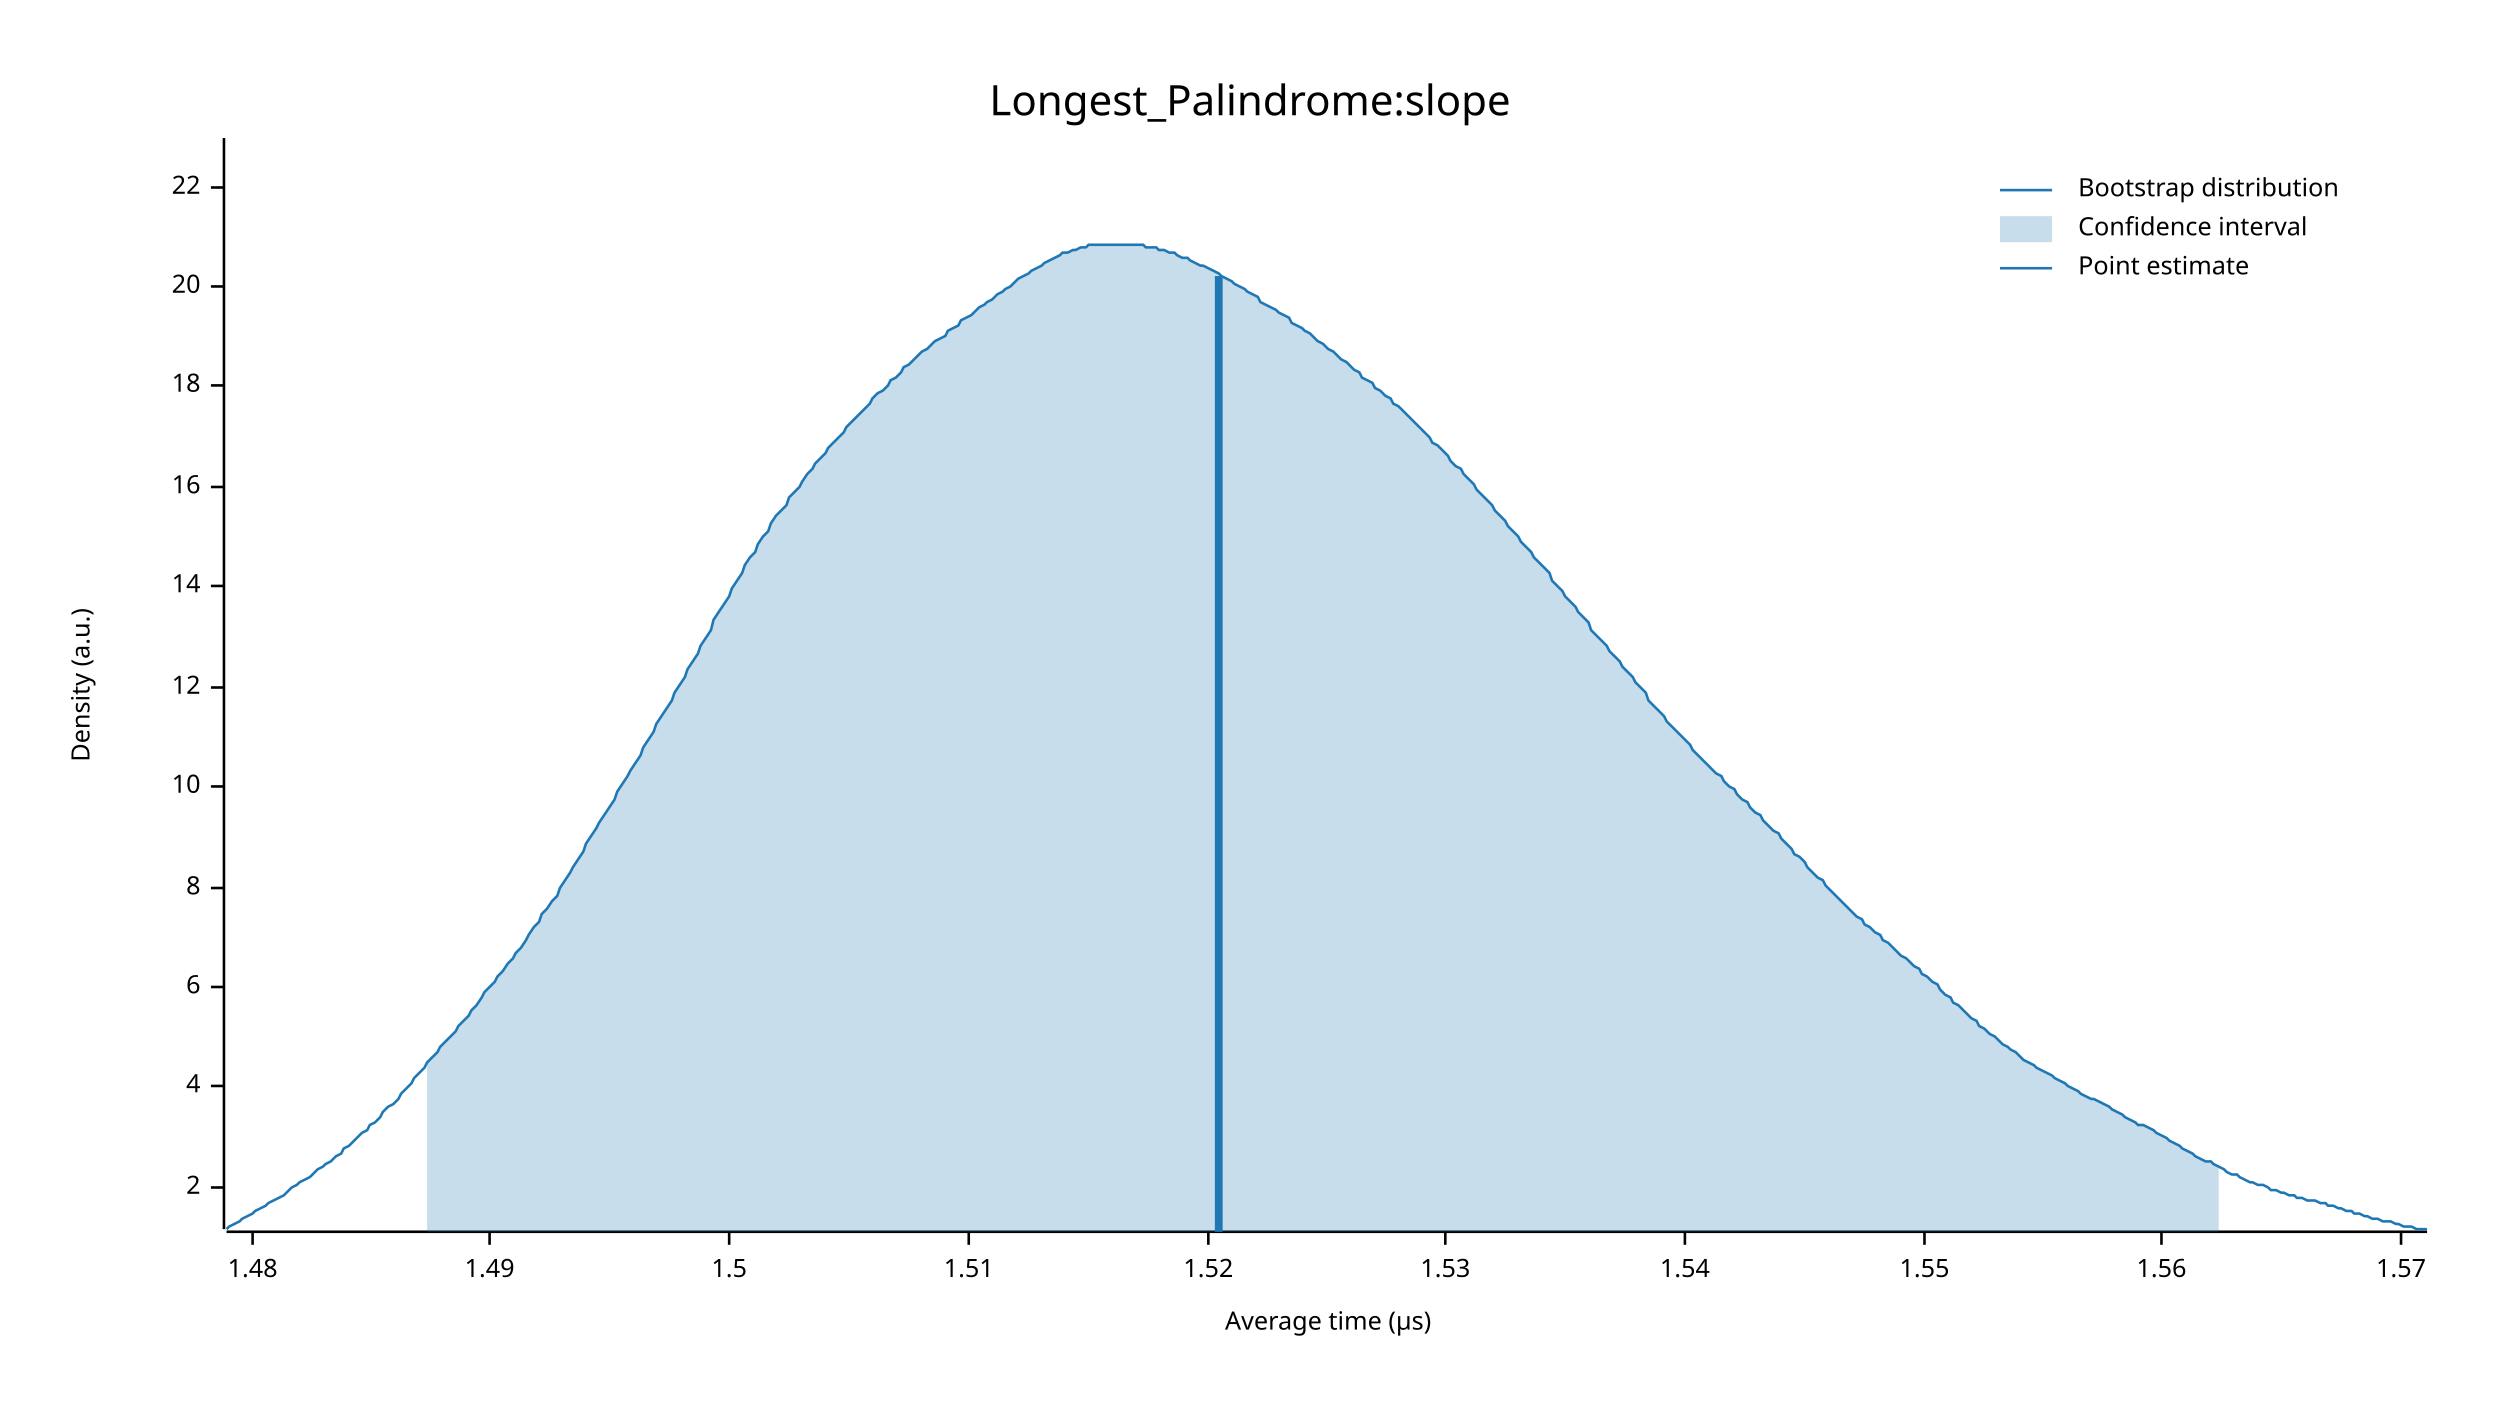
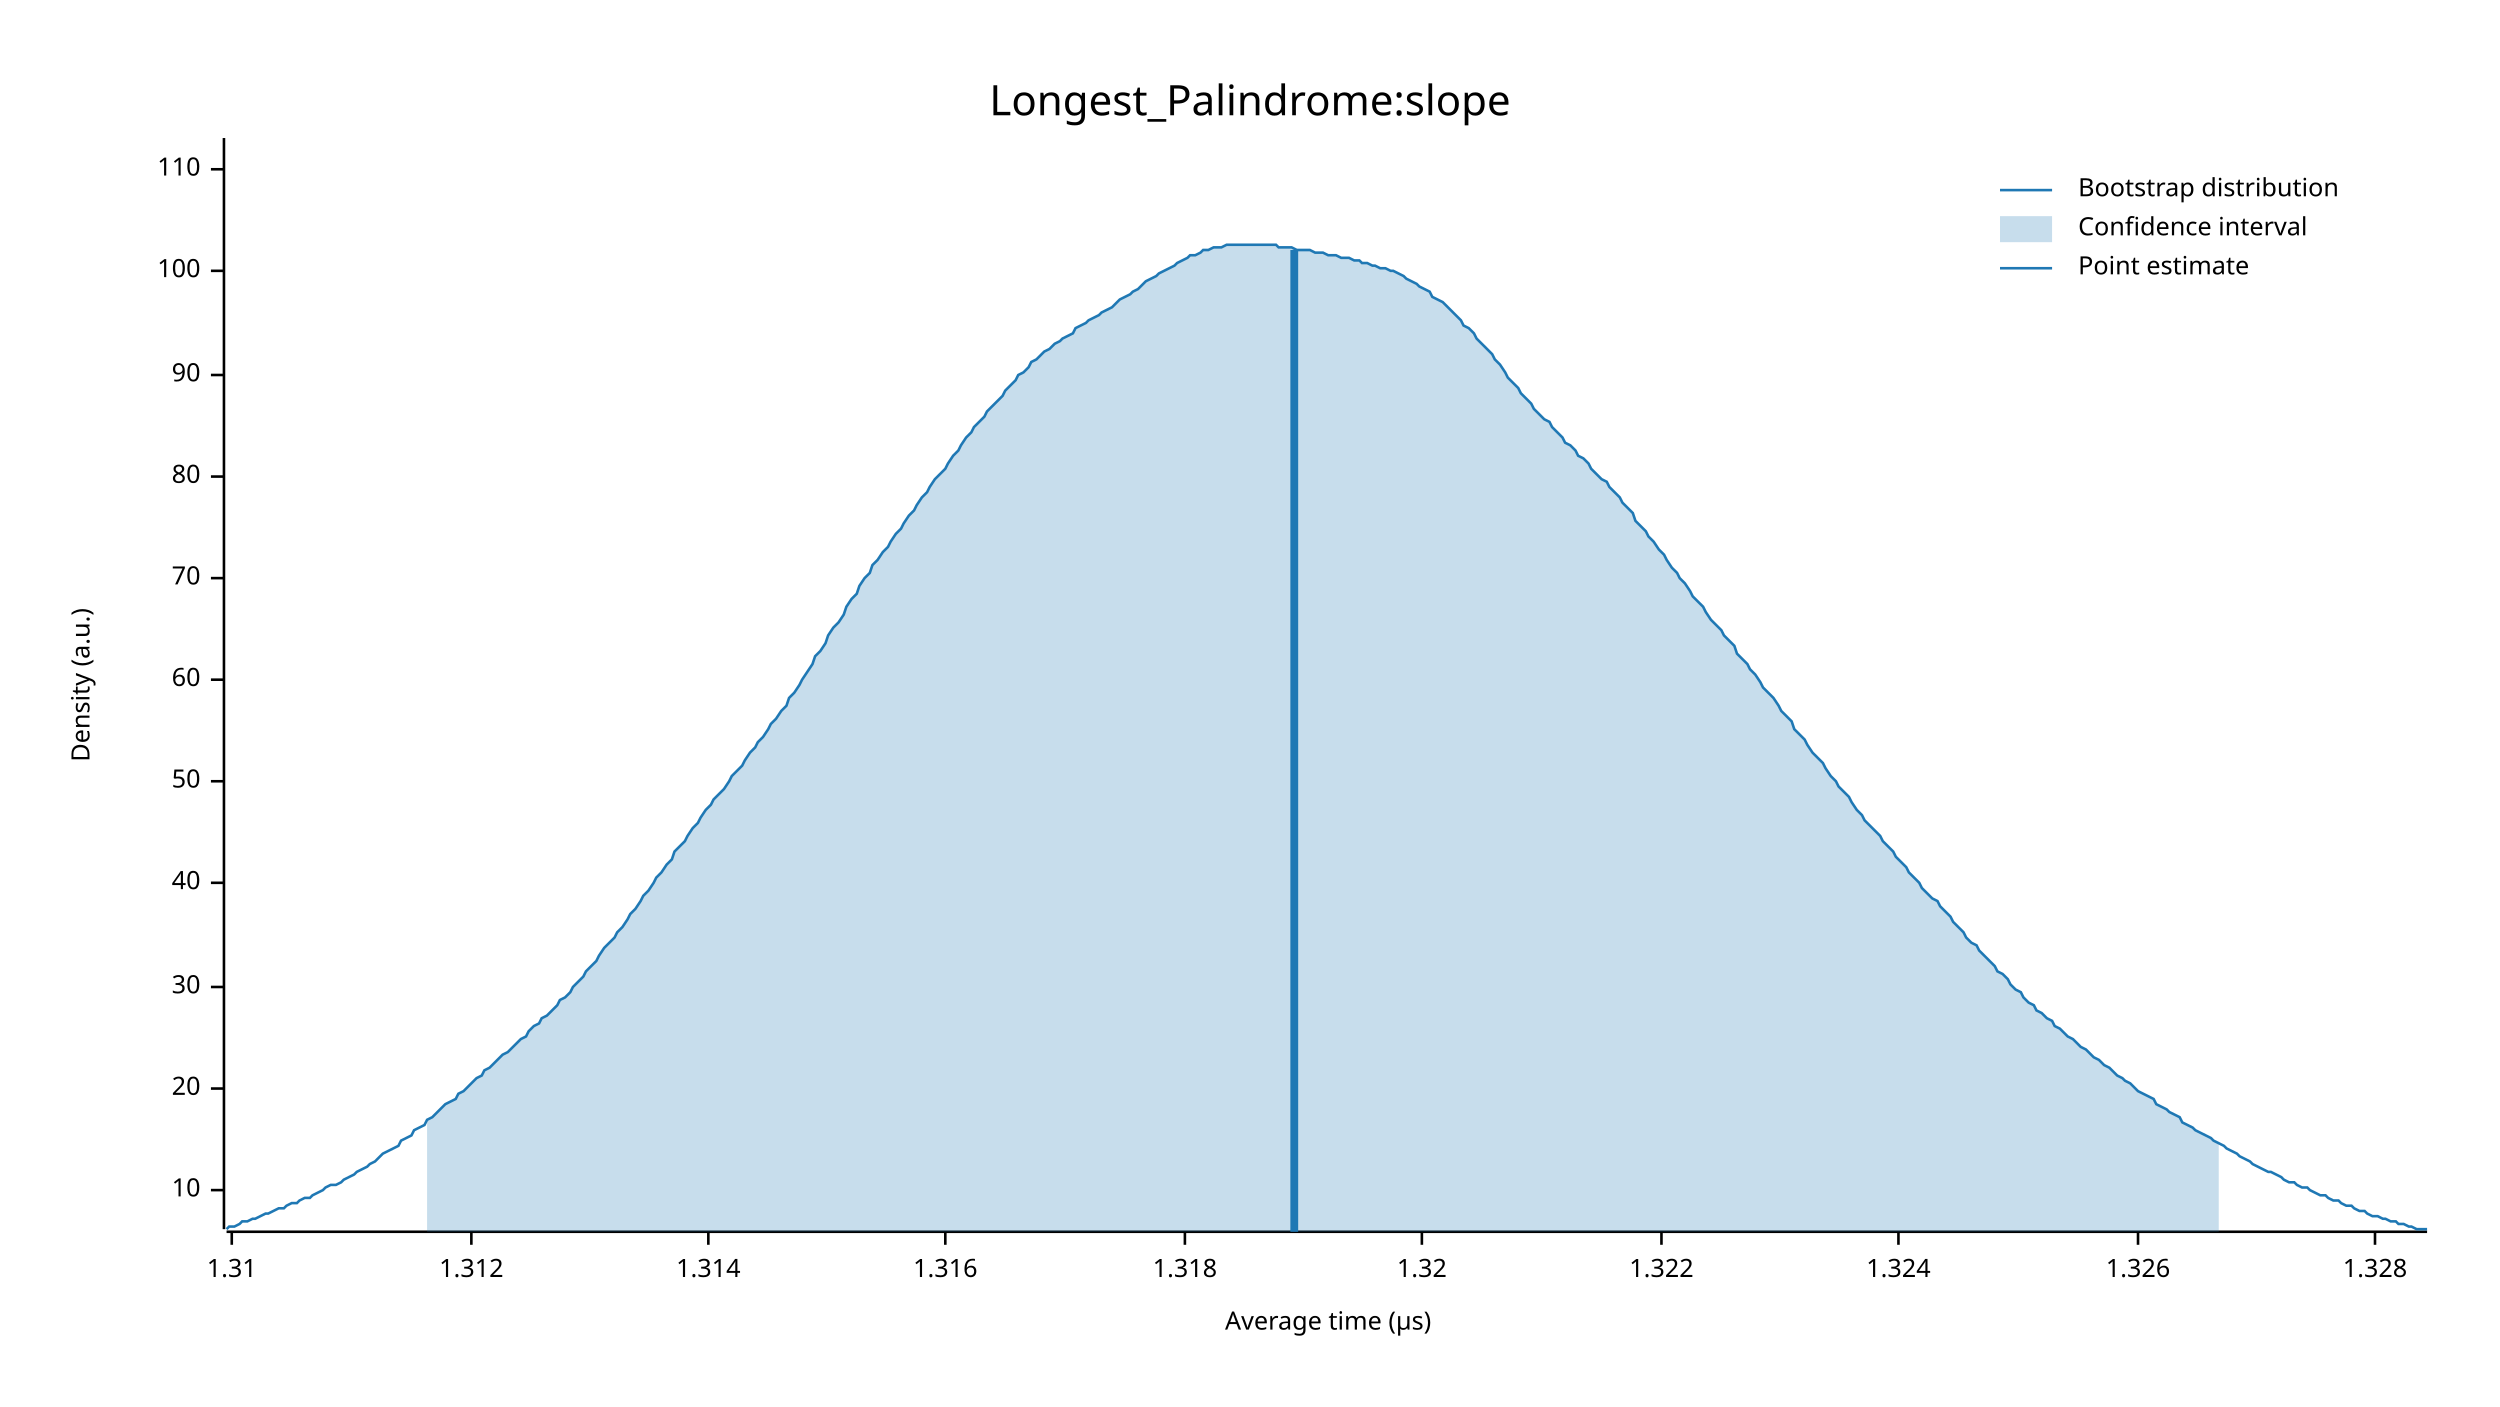
<svg xmlns="http://www.w3.org/2000/svg" width="960" height="540" viewBox="0 0 960 540">
  <text x="480" y="32" dy="0.76em" text-anchor="middle" font-family="sans-serif" font-size="16.129" opacity="1" fill="#000000">
Longest_Palindrome:slope
</text>
  <text x="27" y="263" dy="0.76em" text-anchor="middle" font-family="sans-serif" font-size="9.677" opacity="1" fill="#000000" transform="rotate(270, 27, 263)">
Density (a.u.)
</text>
  <text x="510" y="513" dy="-0.5ex" text-anchor="middle" font-family="sans-serif" font-size="9.677" opacity="1" fill="#000000">
Average time (µs)
</text>
  <polyline fill="none" opacity="1" stroke="#000000" stroke-width="1" points="86,53 86,472 " />
-   <text x="77" y="456" dy="0.5ex" text-anchor="end" font-family="sans-serif" font-size="9.677" opacity="1" fill="#000000">
- 2
+   <text x="77" y="457" dy="0.5ex" text-anchor="end" font-family="sans-serif" font-size="9.677" opacity="1" fill="#000000">
+ 10
</text>
-   <polyline fill="none" opacity="1" stroke="#000000" stroke-width="1" points="81,456 86,456 " />
-   <text x="77" y="417" dy="0.5ex" text-anchor="end" font-family="sans-serif" font-size="9.677" opacity="1" fill="#000000">
- 4
+   <polyline fill="none" opacity="1" stroke="#000000" stroke-width="1" points="81,457 86,457 " />
+   <text x="77" y="418" dy="0.5ex" text-anchor="end" font-family="sans-serif" font-size="9.677" opacity="1" fill="#000000">
+ 20
</text>
-   <polyline fill="none" opacity="1" stroke="#000000" stroke-width="1" points="81,417 86,417 " />
+   <polyline fill="none" opacity="1" stroke="#000000" stroke-width="1" points="81,418 86,418 " />
  <text x="77" y="379" dy="0.5ex" text-anchor="end" font-family="sans-serif" font-size="9.677" opacity="1" fill="#000000">
- 6
+ 30
</text>
  <polyline fill="none" opacity="1" stroke="#000000" stroke-width="1" points="81,379 86,379 " />
-   <text x="77" y="341" dy="0.5ex" text-anchor="end" font-family="sans-serif" font-size="9.677" opacity="1" fill="#000000">
- 8
+   <text x="77" y="339" dy="0.5ex" text-anchor="end" font-family="sans-serif" font-size="9.677" opacity="1" fill="#000000">
+ 40
</text>
-   <polyline fill="none" opacity="1" stroke="#000000" stroke-width="1" points="81,341 86,341 " />
-   <text x="77" y="302" dy="0.5ex" text-anchor="end" font-family="sans-serif" font-size="9.677" opacity="1" fill="#000000">
- 10
+   <polyline fill="none" opacity="1" stroke="#000000" stroke-width="1" points="81,339 86,339 " />
+   <text x="77" y="300" dy="0.5ex" text-anchor="end" font-family="sans-serif" font-size="9.677" opacity="1" fill="#000000">
+ 50
</text>
-   <polyline fill="none" opacity="1" stroke="#000000" stroke-width="1" points="81,302 86,302 " />
-   <text x="77" y="264" dy="0.5ex" text-anchor="end" font-family="sans-serif" font-size="9.677" opacity="1" fill="#000000">
- 12
+   <polyline fill="none" opacity="1" stroke="#000000" stroke-width="1" points="81,300 86,300 " />
+   <text x="77" y="261" dy="0.5ex" text-anchor="end" font-family="sans-serif" font-size="9.677" opacity="1" fill="#000000">
+ 60
</text>
-   <polyline fill="none" opacity="1" stroke="#000000" stroke-width="1" points="81,264 86,264 " />
-   <text x="77" y="225" dy="0.5ex" text-anchor="end" font-family="sans-serif" font-size="9.677" opacity="1" fill="#000000">
- 14
+   <polyline fill="none" opacity="1" stroke="#000000" stroke-width="1" points="81,261 86,261 " />
+   <text x="77" y="222" dy="0.5ex" text-anchor="end" font-family="sans-serif" font-size="9.677" opacity="1" fill="#000000">
+ 70
</text>
-   <polyline fill="none" opacity="1" stroke="#000000" stroke-width="1" points="81,225 86,225 " />
-   <text x="77" y="187" dy="0.5ex" text-anchor="end" font-family="sans-serif" font-size="9.677" opacity="1" fill="#000000">
- 16
+   <polyline fill="none" opacity="1" stroke="#000000" stroke-width="1" points="81,222 86,222 " />
+   <text x="77" y="183" dy="0.5ex" text-anchor="end" font-family="sans-serif" font-size="9.677" opacity="1" fill="#000000">
+ 80
</text>
-   <polyline fill="none" opacity="1" stroke="#000000" stroke-width="1" points="81,187 86,187 " />
-   <text x="77" y="148" dy="0.5ex" text-anchor="end" font-family="sans-serif" font-size="9.677" opacity="1" fill="#000000">
- 18
+   <polyline fill="none" opacity="1" stroke="#000000" stroke-width="1" points="81,183 86,183 " />
+   <text x="77" y="144" dy="0.5ex" text-anchor="end" font-family="sans-serif" font-size="9.677" opacity="1" fill="#000000">
+ 90
</text>
-   <polyline fill="none" opacity="1" stroke="#000000" stroke-width="1" points="81,148 86,148 " />
-   <text x="77" y="110" dy="0.5ex" text-anchor="end" font-family="sans-serif" font-size="9.677" opacity="1" fill="#000000">
- 20
+   <polyline fill="none" opacity="1" stroke="#000000" stroke-width="1" points="81,144 86,144 " />
+   <text x="77" y="104" dy="0.5ex" text-anchor="end" font-family="sans-serif" font-size="9.677" opacity="1" fill="#000000">
+ 100
</text>
-   <polyline fill="none" opacity="1" stroke="#000000" stroke-width="1" points="81,110 86,110 " />
-   <text x="77" y="72" dy="0.5ex" text-anchor="end" font-family="sans-serif" font-size="9.677" opacity="1" fill="#000000">
- 22
+   <polyline fill="none" opacity="1" stroke="#000000" stroke-width="1" points="81,104 86,104 " />
+   <text x="77" y="65" dy="0.5ex" text-anchor="end" font-family="sans-serif" font-size="9.677" opacity="1" fill="#000000">
+ 110
</text>
-   <polyline fill="none" opacity="1" stroke="#000000" stroke-width="1" points="81,72 86,72 " />
+   <polyline fill="none" opacity="1" stroke="#000000" stroke-width="1" points="81,65 86,65 " />
  <polyline fill="none" opacity="1" stroke="#000000" stroke-width="1" points="87,473 932,473 " />
-   <text x="97" y="483" dy="0.76em" text-anchor="middle" font-family="sans-serif" font-size="9.677" opacity="1" fill="#000000">
- 1.48
+   <text x="89" y="483" dy="0.76em" text-anchor="middle" font-family="sans-serif" font-size="9.677" opacity="1" fill="#000000">
+ 1.31
</text>
-   <polyline fill="none" opacity="1" stroke="#000000" stroke-width="1" points="97,473 97,478 " />
-   <text x="188" y="483" dy="0.76em" text-anchor="middle" font-family="sans-serif" font-size="9.677" opacity="1" fill="#000000">
- 1.49
+   <polyline fill="none" opacity="1" stroke="#000000" stroke-width="1" points="89,473 89,478 " />
+   <text x="181" y="483" dy="0.76em" text-anchor="middle" font-family="sans-serif" font-size="9.677" opacity="1" fill="#000000">
+ 1.312
</text>
-   <polyline fill="none" opacity="1" stroke="#000000" stroke-width="1" points="188,473 188,478 " />
-   <text x="280" y="483" dy="0.76em" text-anchor="middle" font-family="sans-serif" font-size="9.677" opacity="1" fill="#000000">
- 1.5
+   <polyline fill="none" opacity="1" stroke="#000000" stroke-width="1" points="181,473 181,478 " />
+   <text x="272" y="483" dy="0.76em" text-anchor="middle" font-family="sans-serif" font-size="9.677" opacity="1" fill="#000000">
+ 1.314
</text>
-   <polyline fill="none" opacity="1" stroke="#000000" stroke-width="1" points="280,473 280,478 " />
-   <text x="372" y="483" dy="0.76em" text-anchor="middle" font-family="sans-serif" font-size="9.677" opacity="1" fill="#000000">
- 1.51
+   <polyline fill="none" opacity="1" stroke="#000000" stroke-width="1" points="272,473 272,478 " />
+   <text x="363" y="483" dy="0.76em" text-anchor="middle" font-family="sans-serif" font-size="9.677" opacity="1" fill="#000000">
+ 1.316
</text>
-   <polyline fill="none" opacity="1" stroke="#000000" stroke-width="1" points="372,473 372,478 " />
-   <text x="464" y="483" dy="0.76em" text-anchor="middle" font-family="sans-serif" font-size="9.677" opacity="1" fill="#000000">
- 1.52
+   <polyline fill="none" opacity="1" stroke="#000000" stroke-width="1" points="363,473 363,478 " />
+   <text x="455" y="483" dy="0.76em" text-anchor="middle" font-family="sans-serif" font-size="9.677" opacity="1" fill="#000000">
+ 1.318
</text>
-   <polyline fill="none" opacity="1" stroke="#000000" stroke-width="1" points="464,473 464,478 " />
-   <text x="555" y="483" dy="0.76em" text-anchor="middle" font-family="sans-serif" font-size="9.677" opacity="1" fill="#000000">
- 1.53
+   <polyline fill="none" opacity="1" stroke="#000000" stroke-width="1" points="455,473 455,478 " />
+   <text x="546" y="483" dy="0.76em" text-anchor="middle" font-family="sans-serif" font-size="9.677" opacity="1" fill="#000000">
+ 1.32
</text>
-   <polyline fill="none" opacity="1" stroke="#000000" stroke-width="1" points="555,473 555,478 " />
-   <text x="647" y="483" dy="0.76em" text-anchor="middle" font-family="sans-serif" font-size="9.677" opacity="1" fill="#000000">
- 1.54
+   <polyline fill="none" opacity="1" stroke="#000000" stroke-width="1" points="546,473 546,478 " />
+   <text x="638" y="483" dy="0.76em" text-anchor="middle" font-family="sans-serif" font-size="9.677" opacity="1" fill="#000000">
+ 1.322
</text>
-   <polyline fill="none" opacity="1" stroke="#000000" stroke-width="1" points="647,473 647,478 " />
-   <text x="739" y="483" dy="0.76em" text-anchor="middle" font-family="sans-serif" font-size="9.677" opacity="1" fill="#000000">
- 1.55
+   <polyline fill="none" opacity="1" stroke="#000000" stroke-width="1" points="638,473 638,478 " />
+   <text x="729" y="483" dy="0.76em" text-anchor="middle" font-family="sans-serif" font-size="9.677" opacity="1" fill="#000000">
+ 1.324
</text>
-   <polyline fill="none" opacity="1" stroke="#000000" stroke-width="1" points="739,473 739,478 " />
-   <text x="830" y="483" dy="0.76em" text-anchor="middle" font-family="sans-serif" font-size="9.677" opacity="1" fill="#000000">
- 1.56
+   <polyline fill="none" opacity="1" stroke="#000000" stroke-width="1" points="729,473 729,478 " />
+   <text x="821" y="483" dy="0.76em" text-anchor="middle" font-family="sans-serif" font-size="9.677" opacity="1" fill="#000000">
+ 1.326
</text>
-   <polyline fill="none" opacity="1" stroke="#000000" stroke-width="1" points="830,473 830,478 " />
-   <text x="922" y="483" dy="0.76em" text-anchor="middle" font-family="sans-serif" font-size="9.677" opacity="1" fill="#000000">
- 1.57
+   <polyline fill="none" opacity="1" stroke="#000000" stroke-width="1" points="821,473 821,478 " />
+   <text x="912" y="483" dy="0.76em" text-anchor="middle" font-family="sans-serif" font-size="9.677" opacity="1" fill="#000000">
+ 1.328
</text>
-   <polyline fill="none" opacity="1" stroke="#000000" stroke-width="1" points="922,473 922,478 " />
-   <polyline fill="none" opacity="1" stroke="#1F78B4" stroke-width="1" points="87,472 88,471 90,470 92,469 93,468 95,467 97,466 98,465 100,464 102,463 103,462 105,461 107,460 109,459 110,458 112,456 114,455 115,454 117,453 119,452 120,451 122,449 124,448 125,447 127,446 129,444 131,443 132,441 134,440 136,438 137,437 139,435 141,434 142,432 144,431 146,429 147,427 149,425 151,424 153,422 154,420 156,418 158,416 159,414 161,412 163,410 164,408 166,406 168,404 169,402 171,400 173,398 175,396 176,394 178,392 180,390 181,388 183,386 185,383 186,381 188,379 190,377 191,375 193,373 195,370 197,368 198,366 200,364 202,361 203,359 205,356 207,354 208,351 210,349 212,346 214,344 215,341 217,338 219,335 220,333 222,330 224,327 225,324 227,321 229,318 230,316 232,313 234,310 236,307 237,304 239,301 241,298 242,296 244,293 246,290 247,287 249,284 251,281 252,278 254,275 256,272 258,269 259,266 261,263 263,260 264,257 266,254 268,251 269,248 271,245 273,242 274,238 276,235 278,232 280,229 281,226 283,223 285,220 286,217 288,214 290,212 291,209 293,206 295,204 296,201 298,198 300,196 302,194 303,191 305,189 307,187 308,185 310,182 312,180 313,178 315,176 317,174 318,172 320,170 322,168 324,166 325,164 327,162 329,160 330,159 332,157 334,155 335,153 337,151 339,150 341,148 342,146 344,145 346,143 347,141 349,140 351,138 352,137 354,135 356,134 357,133 359,131 361,130 363,129 364,127 366,126 368,125 369,123 371,122 373,121 374,120 376,118 378,117 379,116 381,115 383,113 385,112 386,111 388,110 390,108 391,107 393,106 395,105 396,104 398,103 400,102 401,101 403,100 405,99 407,98 408,97 410,97 412,96 413,96 415,95 417,95 418,94 420,94 422,94 423,94 425,94 427,94 429,94 430,94 432,94 434,94 435,94 437,94 439,94 440,95 442,95 444,95 445,96 447,96 449,97 451,97 452,98 454,99 456,99 457,100 459,101 461,102 462,102 464,103 466,104 468,105 469,106 471,107 473,108 474,109 476,110 478,111 479,112 481,113 483,114 484,116 486,117 488,118 490,119 491,120 493,121 495,122 496,124 498,125 500,126 501,127 503,128 505,130 506,131 508,132 510,134 512,135 513,136 515,138 517,139 518,140 520,142 522,143 523,145 525,146 527,147 528,149 530,150 532,152 534,153 535,155 537,156 539,158 540,159 542,161 544,163 545,164 547,166 549,168 550,170 552,171 554,173 556,175 557,177 559,179 561,180 562,182 564,184 566,186 567,188 569,190 571,192 573,194 574,196 576,198 578,200 579,202 581,204 583,206 584,208 586,210 588,212 589,214 591,216 593,218 595,220 596,223 598,225 600,227 601,229 603,231 605,233 606,235 608,237 610,239 611,242 613,244 615,246 617,248 618,250 620,252 622,254 623,256 625,258 627,260 628,262 630,264 632,266 633,269 635,271 637,273 639,275 640,277 642,279 644,281 645,282 647,284 649,286 650,288 652,290 654,292 655,293 657,295 659,297 661,298 662,300 664,302 666,303 667,305 669,307 671,308 672,310 674,312 676,313 677,315 679,317 681,319 683,320 684,322 686,324 688,326 689,328 691,329 693,331 694,333 696,335 698,337 700,338 701,340 703,342 705,344 706,345 708,347 710,349 711,350 713,352 715,353 716,355 718,356 720,358 722,359 723,361 725,362 727,364 728,365 730,367 732,368 733,369 735,371 737,372 738,374 740,375 742,377 744,378 745,380 747,382 749,383 750,385 752,386 754,388 755,389 757,391 759,392 760,394 762,395 764,397 766,398 767,399 769,401 771,402 772,403 774,404 776,406 777,407 779,408 781,409 782,410 784,411 786,412 788,413 789,414 791,415 793,416 794,417 796,418 798,419 799,420 801,421 803,422 804,422 806,423 808,424 810,425 811,426 813,427 815,428 816,429 818,430 820,431 821,432 823,432 825,433 827,434 828,435 830,436 832,437 833,438 835,439 837,440 838,441 840,442 842,443 843,444 845,445 847,446 849,446 850,447 852,448 854,449 855,450 857,451 859,451 860,452 862,453 864,454 865,454 867,455 869,455 871,456 872,457 874,457 876,458 877,458 879,459 881,459 882,460 884,460 886,461 887,461 889,461 891,462 893,462 894,463 896,463 898,464 899,464 901,465 903,465 904,466 906,466 908,467 909,467 911,468 913,468 915,469 916,469 918,469 920,470 921,470 923,471 925,471 926,471 928,472 930,472 932,472 " />
-   <polygon opacity="0.25" fill="#1F78B4" points="164,408 166,406 168,404 169,402 171,400 173,398 175,396 176,394 178,392 180,390 181,388 183,386 185,383 186,381 188,379 190,377 191,375 193,373 195,370 197,368 198,366 200,364 202,361 203,359 205,356 207,354 208,351 210,349 212,346 214,344 215,341 217,338 219,335 220,333 222,330 224,327 225,324 227,321 229,318 230,316 232,313 234,310 236,307 237,304 239,301 241,298 242,296 244,293 246,290 247,287 249,284 251,281 252,278 254,275 256,272 258,269 259,266 261,263 263,260 264,257 266,254 268,251 269,248 271,245 273,242 274,238 276,235 278,232 280,229 281,226 283,223 285,220 286,217 288,214 290,212 291,209 293,206 295,204 296,201 298,198 300,196 302,194 303,191 305,189 307,187 308,185 310,182 312,180 313,178 315,176 317,174 318,172 320,170 322,168 324,166 325,164 327,162 329,160 330,159 332,157 334,155 335,153 337,151 339,150 341,148 342,146 344,145 346,143 347,141 349,140 351,138 352,137 354,135 356,134 357,133 359,131 361,130 363,129 364,127 366,126 368,125 369,123 371,122 373,121 374,120 376,118 378,117 379,116 381,115 383,113 385,112 386,111 388,110 390,108 391,107 393,106 395,105 396,104 398,103 400,102 401,101 403,100 405,99 407,98 408,97 410,97 412,96 413,96 415,95 417,95 418,94 420,94 422,94 423,94 425,94 427,94 429,94 430,94 432,94 434,94 435,94 437,94 439,94 440,95 442,95 444,95 445,96 447,96 449,97 451,97 452,98 454,99 456,99 457,100 459,101 461,102 462,102 464,103 466,104 468,105 469,106 471,107 473,108 474,109 476,110 478,111 479,112 481,113 483,114 484,116 486,117 488,118 490,119 491,120 493,121 495,122 496,124 498,125 500,126 501,127 503,128 505,130 506,131 508,132 510,134 512,135 513,136 515,138 517,139 518,140 520,142 522,143 523,145 525,146 527,147 528,149 530,150 532,152 534,153 535,155 537,156 539,158 540,159 542,161 544,163 545,164 547,166 549,168 550,170 552,171 554,173 556,175 557,177 559,179 561,180 562,182 564,184 566,186 567,188 569,190 571,192 573,194 574,196 576,198 578,200 579,202 581,204 583,206 584,208 586,210 588,212 589,214 591,216 593,218 595,220 596,223 598,225 600,227 601,229 603,231 605,233 606,235 608,237 610,239 611,242 613,244 615,246 617,248 618,250 620,252 622,254 623,256 625,258 627,260 628,262 630,264 632,266 633,269 635,271 637,273 639,275 640,277 642,279 644,281 645,282 647,284 649,286 650,288 652,290 654,292 655,293 657,295 659,297 661,298 662,300 664,302 666,303 667,305 669,307 671,308 672,310 674,312 676,313 677,315 679,317 681,319 683,320 684,322 686,324 688,326 689,328 691,329 693,331 694,333 696,335 698,337 700,338 701,340 703,342 705,344 706,345 708,347 710,349 711,350 713,352 715,353 716,355 718,356 720,358 722,359 723,361 725,362 727,364 728,365 730,367 732,368 733,369 735,371 737,372 738,374 740,375 742,377 744,378 745,380 747,382 749,383 750,385 752,386 754,388 755,389 757,391 759,392 760,394 762,395 764,397 766,398 767,399 769,401 771,402 772,403 774,404 776,406 777,407 779,408 781,409 782,410 784,411 786,412 788,413 789,414 791,415 793,416 794,417 796,418 798,419 799,420 801,421 803,422 804,422 806,423 808,424 810,425 811,426 813,427 815,428 816,429 818,430 820,431 821,432 823,432 825,433 827,434 828,435 830,436 832,437 833,438 835,439 837,440 838,441 840,442 842,443 843,444 845,445 847,446 849,446 850,447 852,448 852,473 164,473 " />
-   <polyline fill="none" opacity="1" stroke="#1F78B4" stroke-width="3" points="468,473 468,106 " />
+   <polyline fill="none" opacity="1" stroke="#000000" stroke-width="1" points="912,473 912,478 " />
+   <polyline fill="none" opacity="1" stroke="#1F78B4" stroke-width="1" points="87,472 88,471 90,471 92,470 93,469 95,469 97,468 98,468 100,467 102,466 103,466 105,465 107,464 109,464 110,463 112,462 114,462 115,461 117,460 119,460 120,459 122,458 124,457 125,456 127,455 129,455 131,454 132,453 134,452 136,451 137,450 139,449 141,448 142,447 144,446 146,444 147,443 149,442 151,441 153,440 154,438 156,437 158,436 159,434 161,433 163,432 164,430 166,429 168,427 169,426 171,424 173,423 175,422 176,420 178,419 180,417 181,416 183,414 185,413 186,411 188,410 190,408 191,407 193,405 195,404 197,402 198,401 200,399 202,398 203,396 205,394 207,393 208,391 210,390 212,388 214,386 215,384 217,383 219,381 220,379 222,377 224,375 225,373 227,371 229,369 230,367 232,364 234,362 236,360 237,358 239,356 241,353 242,351 244,349 246,346 247,344 249,342 251,339 252,337 254,335 256,332 258,330 259,327 261,325 263,323 264,321 266,318 268,316 269,314 271,311 273,309 274,307 276,305 278,303 280,300 281,298 283,296 285,294 286,292 288,289 290,287 291,285 293,283 295,280 296,278 298,276 300,273 302,271 303,268 305,266 307,263 308,261 310,258 312,255 313,252 315,250 317,247 318,244 320,241 322,239 324,236 325,233 327,230 329,228 330,225 332,222 334,220 335,217 337,215 339,212 341,210 342,208 344,205 346,203 347,201 349,198 351,196 352,194 354,191 356,189 357,187 359,184 361,182 363,180 364,178 366,175 368,173 369,171 371,168 373,166 374,164 376,162 378,160 379,158 381,156 383,154 385,152 386,150 388,148 390,146 391,144 393,143 395,141 396,139 398,138 400,136 401,135 403,134 405,132 407,131 408,130 410,129 412,128 413,126 415,125 417,124 418,123 420,122 422,121 423,120 425,119 427,118 429,116 430,115 432,114 434,113 435,112 437,111 439,109 440,108 442,107 444,106 445,105 447,104 449,103 451,102 452,101 454,100 456,99 457,98 459,98 461,97 462,96 464,96 466,95 468,95 469,95 471,94 473,94 474,94 476,94 478,94 479,94 481,94 483,94 484,94 486,94 488,94 490,94 491,95 493,95 495,95 496,95 498,96 500,96 501,96 503,96 505,97 506,97 508,97 510,98 512,98 513,98 515,99 517,99 518,99 520,100 522,100 523,101 525,101 527,102 528,102 530,103 532,103 534,104 535,104 537,105 539,106 540,107 542,108 544,109 545,110 547,111 549,112 550,114 552,115 554,116 556,118 557,119 559,121 561,123 562,125 564,126 566,128 567,130 569,132 571,134 573,136 574,138 576,140 578,143 579,145 581,147 583,149 584,151 586,153 588,155 589,157 591,159 593,161 595,162 596,164 598,166 600,168 601,170 603,171 605,173 606,175 608,176 610,178 611,180 613,182 615,184 617,185 618,187 620,189 622,191 623,193 625,195 627,197 628,200 630,202 632,204 633,206 635,208 637,211 639,213 640,215 642,218 644,220 645,222 647,224 649,227 650,229 652,231 654,233 655,235 657,238 659,240 661,242 662,244 664,246 666,248 667,251 669,253 671,255 672,257 674,259 676,262 677,264 679,266 681,268 683,271 684,273 686,275 688,277 689,280 691,282 693,284 694,286 696,289 698,291 700,293 701,295 703,298 705,300 706,302 708,304 710,306 711,308 713,311 715,313 716,315 718,317 720,319 722,321 723,323 725,325 727,327 728,329 730,331 732,333 733,335 735,337 737,339 738,341 740,343 742,345 744,346 745,348 747,350 749,352 750,354 752,356 754,358 755,360 757,362 759,363 760,365 762,367 764,369 766,371 767,373 769,374 771,376 772,378 774,380 776,381 777,383 779,385 781,386 782,388 784,389 786,391 788,392 789,394 791,395 793,397 794,398 796,399 798,401 799,402 801,403 803,405 804,406 806,407 808,409 810,410 811,411 813,413 815,414 816,415 818,416 820,418 821,419 823,420 825,421 827,422 828,424 830,425 832,426 833,427 835,428 837,429 838,431 840,432 842,433 843,434 845,435 847,436 849,437 850,438 852,439 854,440 855,441 857,442 859,443 860,444 862,445 864,446 865,447 867,448 869,449 871,450 872,450 874,451 876,452 877,453 879,454 881,454 882,455 884,456 886,456 887,457 889,458 891,459 893,459 894,460 896,461 898,461 899,462 901,463 903,463 904,464 906,465 908,465 909,466 911,467 913,467 915,468 916,468 918,469 920,469 921,470 923,470 925,471 926,471 928,472 930,472 932,472 " />
+   <polygon opacity="0.25" fill="#1F78B4" points="164,430 166,429 168,427 169,426 171,424 173,423 175,422 176,420 178,419 180,417 181,416 183,414 185,413 186,411 188,410 190,408 191,407 193,405 195,404 197,402 198,401 200,399 202,398 203,396 205,394 207,393 208,391 210,390 212,388 214,386 215,384 217,383 219,381 220,379 222,377 224,375 225,373 227,371 229,369 230,367 232,364 234,362 236,360 237,358 239,356 241,353 242,351 244,349 246,346 247,344 249,342 251,339 252,337 254,335 256,332 258,330 259,327 261,325 263,323 264,321 266,318 268,316 269,314 271,311 273,309 274,307 276,305 278,303 280,300 281,298 283,296 285,294 286,292 288,289 290,287 291,285 293,283 295,280 296,278 298,276 300,273 302,271 303,268 305,266 307,263 308,261 310,258 312,255 313,252 315,250 317,247 318,244 320,241 322,239 324,236 325,233 327,230 329,228 330,225 332,222 334,220 335,217 337,215 339,212 341,210 342,208 344,205 346,203 347,201 349,198 351,196 352,194 354,191 356,189 357,187 359,184 361,182 363,180 364,178 366,175 368,173 369,171 371,168 373,166 374,164 376,162 378,160 379,158 381,156 383,154 385,152 386,150 388,148 390,146 391,144 393,143 395,141 396,139 398,138 400,136 401,135 403,134 405,132 407,131 408,130 410,129 412,128 413,126 415,125 417,124 418,123 420,122 422,121 423,120 425,119 427,118 429,116 430,115 432,114 434,113 435,112 437,111 439,109 440,108 442,107 444,106 445,105 447,104 449,103 451,102 452,101 454,100 456,99 457,98 459,98 461,97 462,96 464,96 466,95 468,95 469,95 471,94 473,94 474,94 476,94 478,94 479,94 481,94 483,94 484,94 486,94 488,94 490,94 491,95 493,95 495,95 496,95 498,96 500,96 501,96 503,96 505,97 506,97 508,97 510,98 512,98 513,98 515,99 517,99 518,99 520,100 522,100 523,101 525,101 527,102 528,102 530,103 532,103 534,104 535,104 537,105 539,106 540,107 542,108 544,109 545,110 547,111 549,112 550,114 552,115 554,116 556,118 557,119 559,121 561,123 562,125 564,126 566,128 567,130 569,132 571,134 573,136 574,138 576,140 578,143 579,145 581,147 583,149 584,151 586,153 588,155 589,157 591,159 593,161 595,162 596,164 598,166 600,168 601,170 603,171 605,173 606,175 608,176 610,178 611,180 613,182 615,184 617,185 618,187 620,189 622,191 623,193 625,195 627,197 628,200 630,202 632,204 633,206 635,208 637,211 639,213 640,215 642,218 644,220 645,222 647,224 649,227 650,229 652,231 654,233 655,235 657,238 659,240 661,242 662,244 664,246 666,248 667,251 669,253 671,255 672,257 674,259 676,262 677,264 679,266 681,268 683,271 684,273 686,275 688,277 689,280 691,282 693,284 694,286 696,289 698,291 700,293 701,295 703,298 705,300 706,302 708,304 710,306 711,308 713,311 715,313 716,315 718,317 720,319 722,321 723,323 725,325 727,327 728,329 730,331 732,333 733,335 735,337 737,339 738,341 740,343 742,345 744,346 745,348 747,350 749,352 750,354 752,356 754,358 755,360 757,362 759,363 760,365 762,367 764,369 766,371 767,373 769,374 771,376 772,378 774,380 776,381 777,383 779,385 781,386 782,388 784,389 786,391 788,392 789,394 791,395 793,397 794,398 796,399 798,401 799,402 801,403 803,405 804,406 806,407 808,409 810,410 811,411 813,413 815,414 816,415 818,416 820,418 821,419 823,420 825,421 827,422 828,424 830,425 832,426 833,427 835,428 837,429 838,431 840,432 842,433 843,434 845,435 847,436 849,437 850,438 852,439 852,473 164,473 " />
+   <polyline fill="none" opacity="1" stroke="#1F78B4" stroke-width="3" points="497,473 497,96 " />
  <text x="798" y="68" dy="0.76em" text-anchor="start" font-family="sans-serif" font-size="9.677" opacity="1" fill="#000000">
Bootstrap distribution
</text>
  <text x="798" y="83" dy="0.76em" text-anchor="start" font-family="sans-serif" font-size="9.677" opacity="1" fill="#000000">
Confidence interval
</text>
  <text x="798" y="98" dy="0.76em" text-anchor="start" font-family="sans-serif" font-size="9.677" opacity="1" fill="#000000">
Point estimate
</text>
  <polyline fill="none" opacity="1" stroke="#1F78B4" stroke-width="1" points="768,73 788,73 " />
  <rect x="768" y="83" width="20" height="10" opacity="0.25" fill="#1F78B4" stroke="none" />
  <polyline fill="none" opacity="1" stroke="#1F78B4" stroke-width="1" points="768,103 788,103 " />
</svg>
